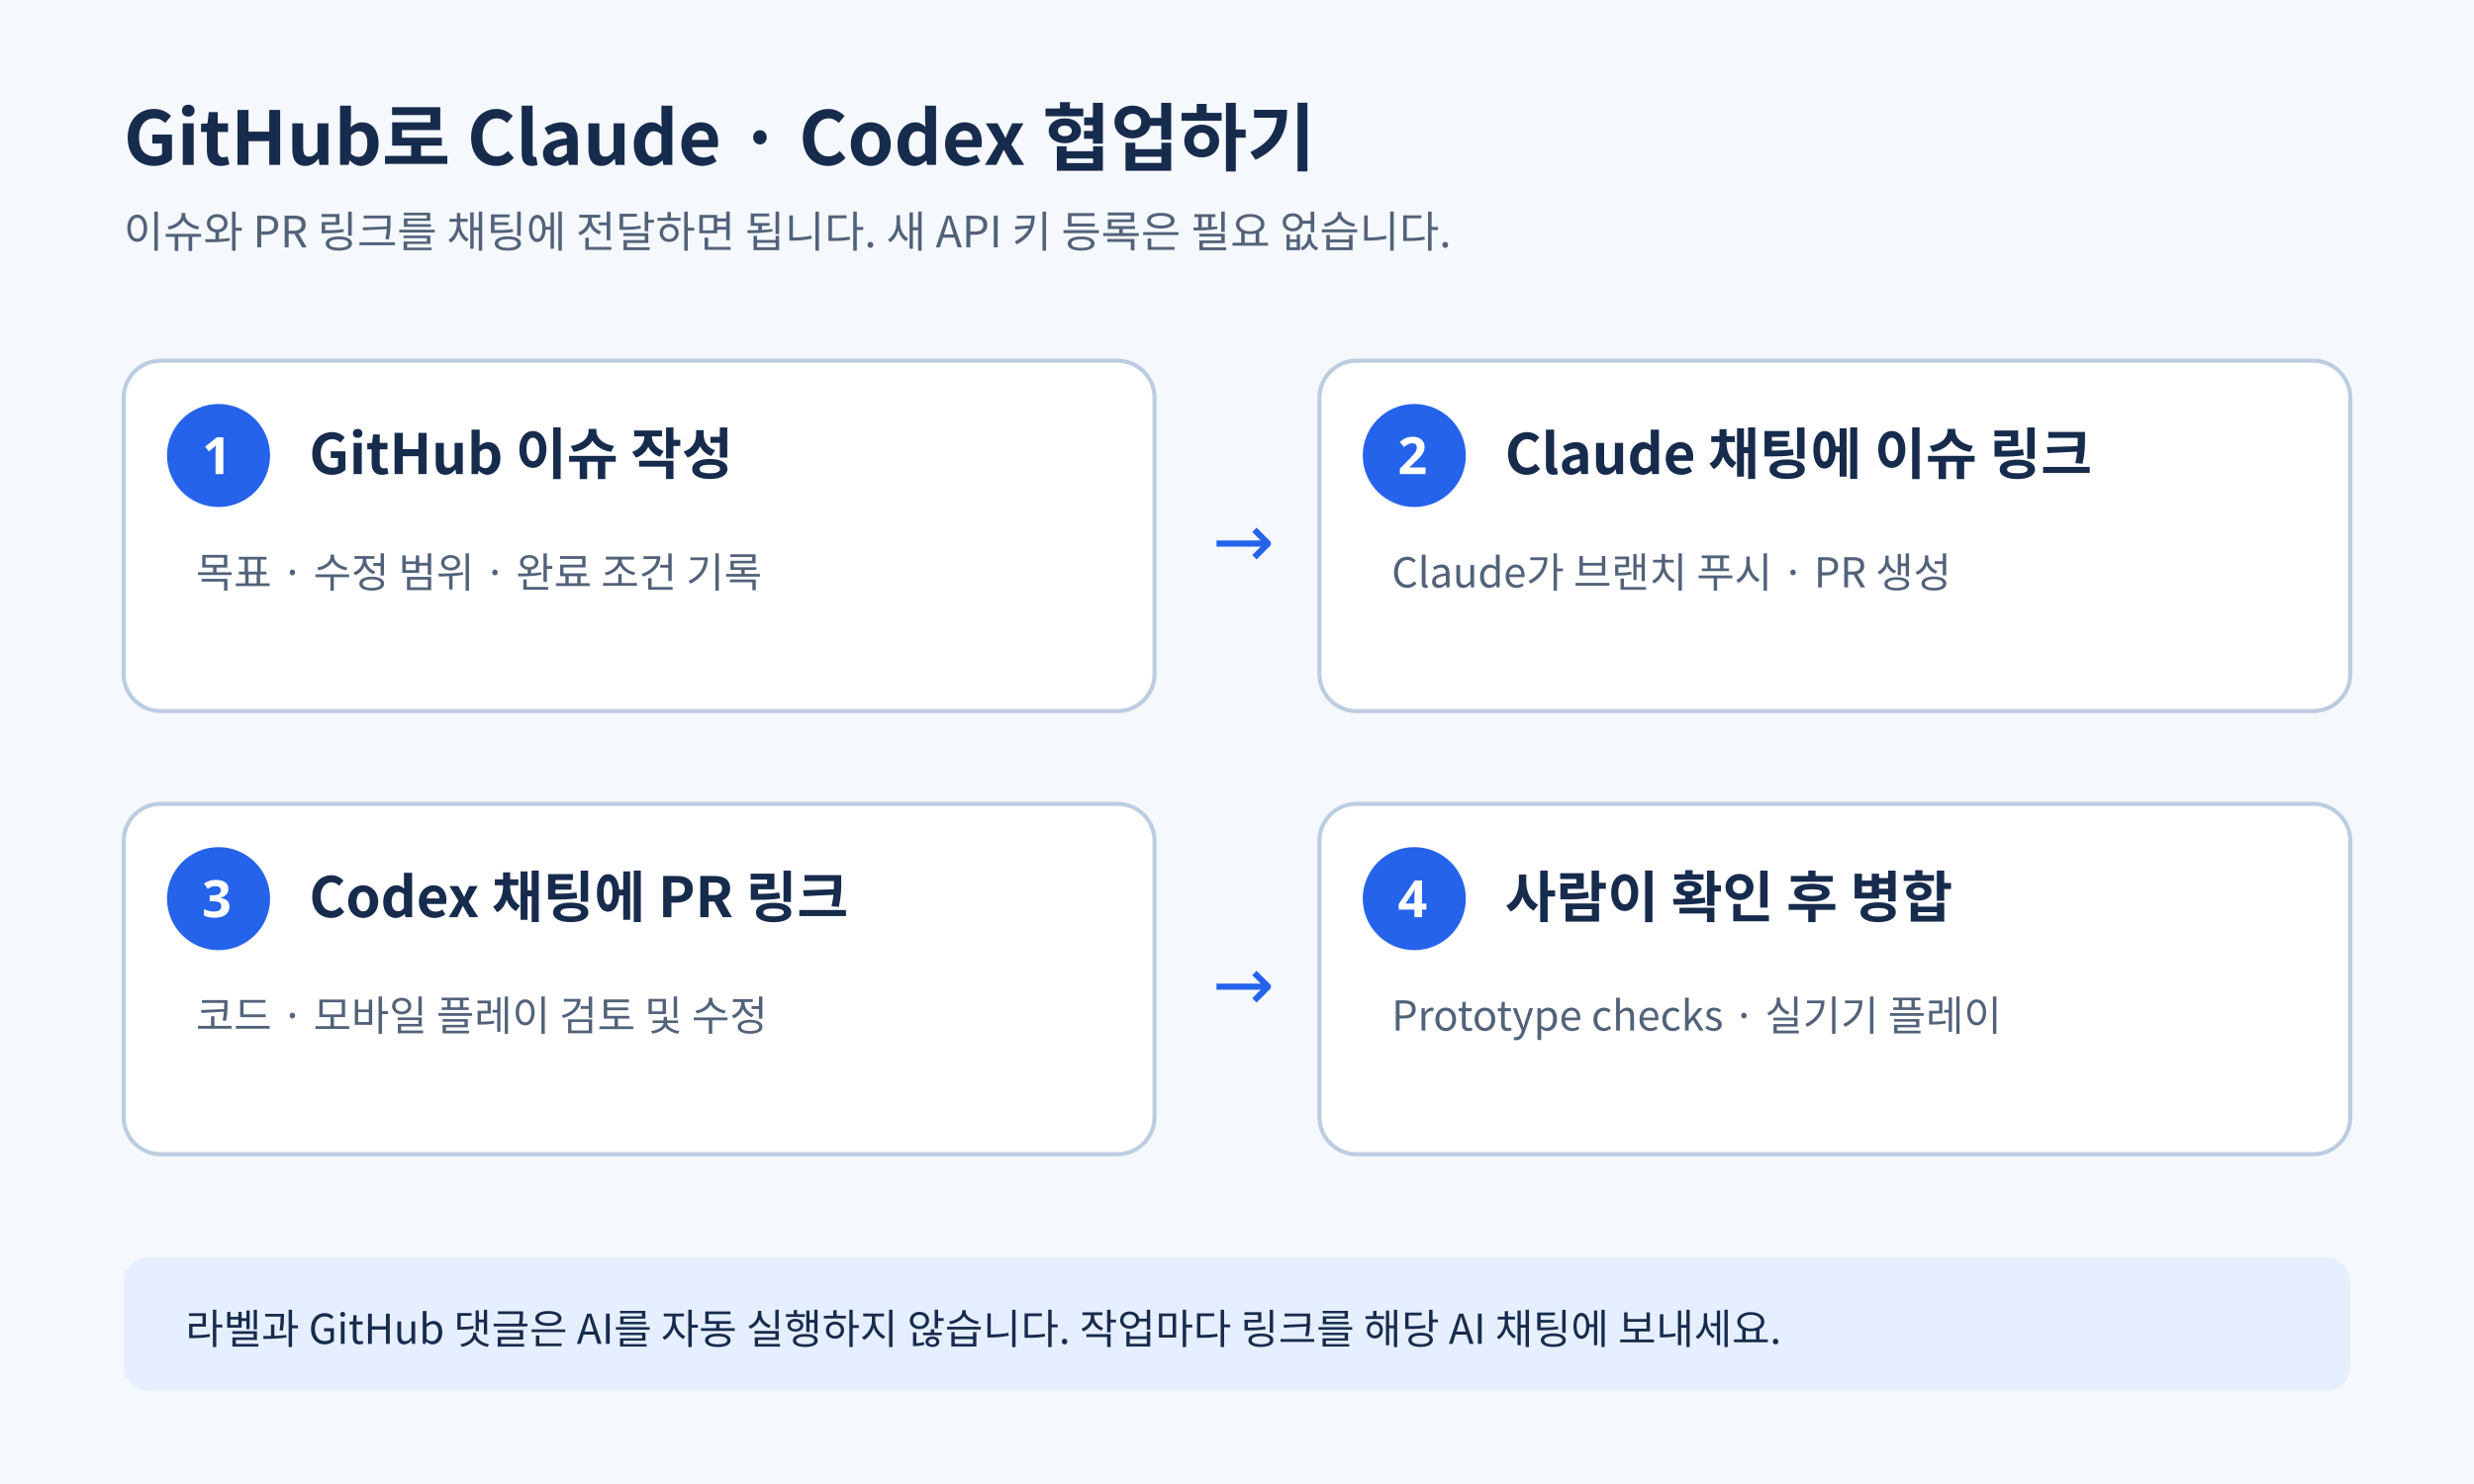
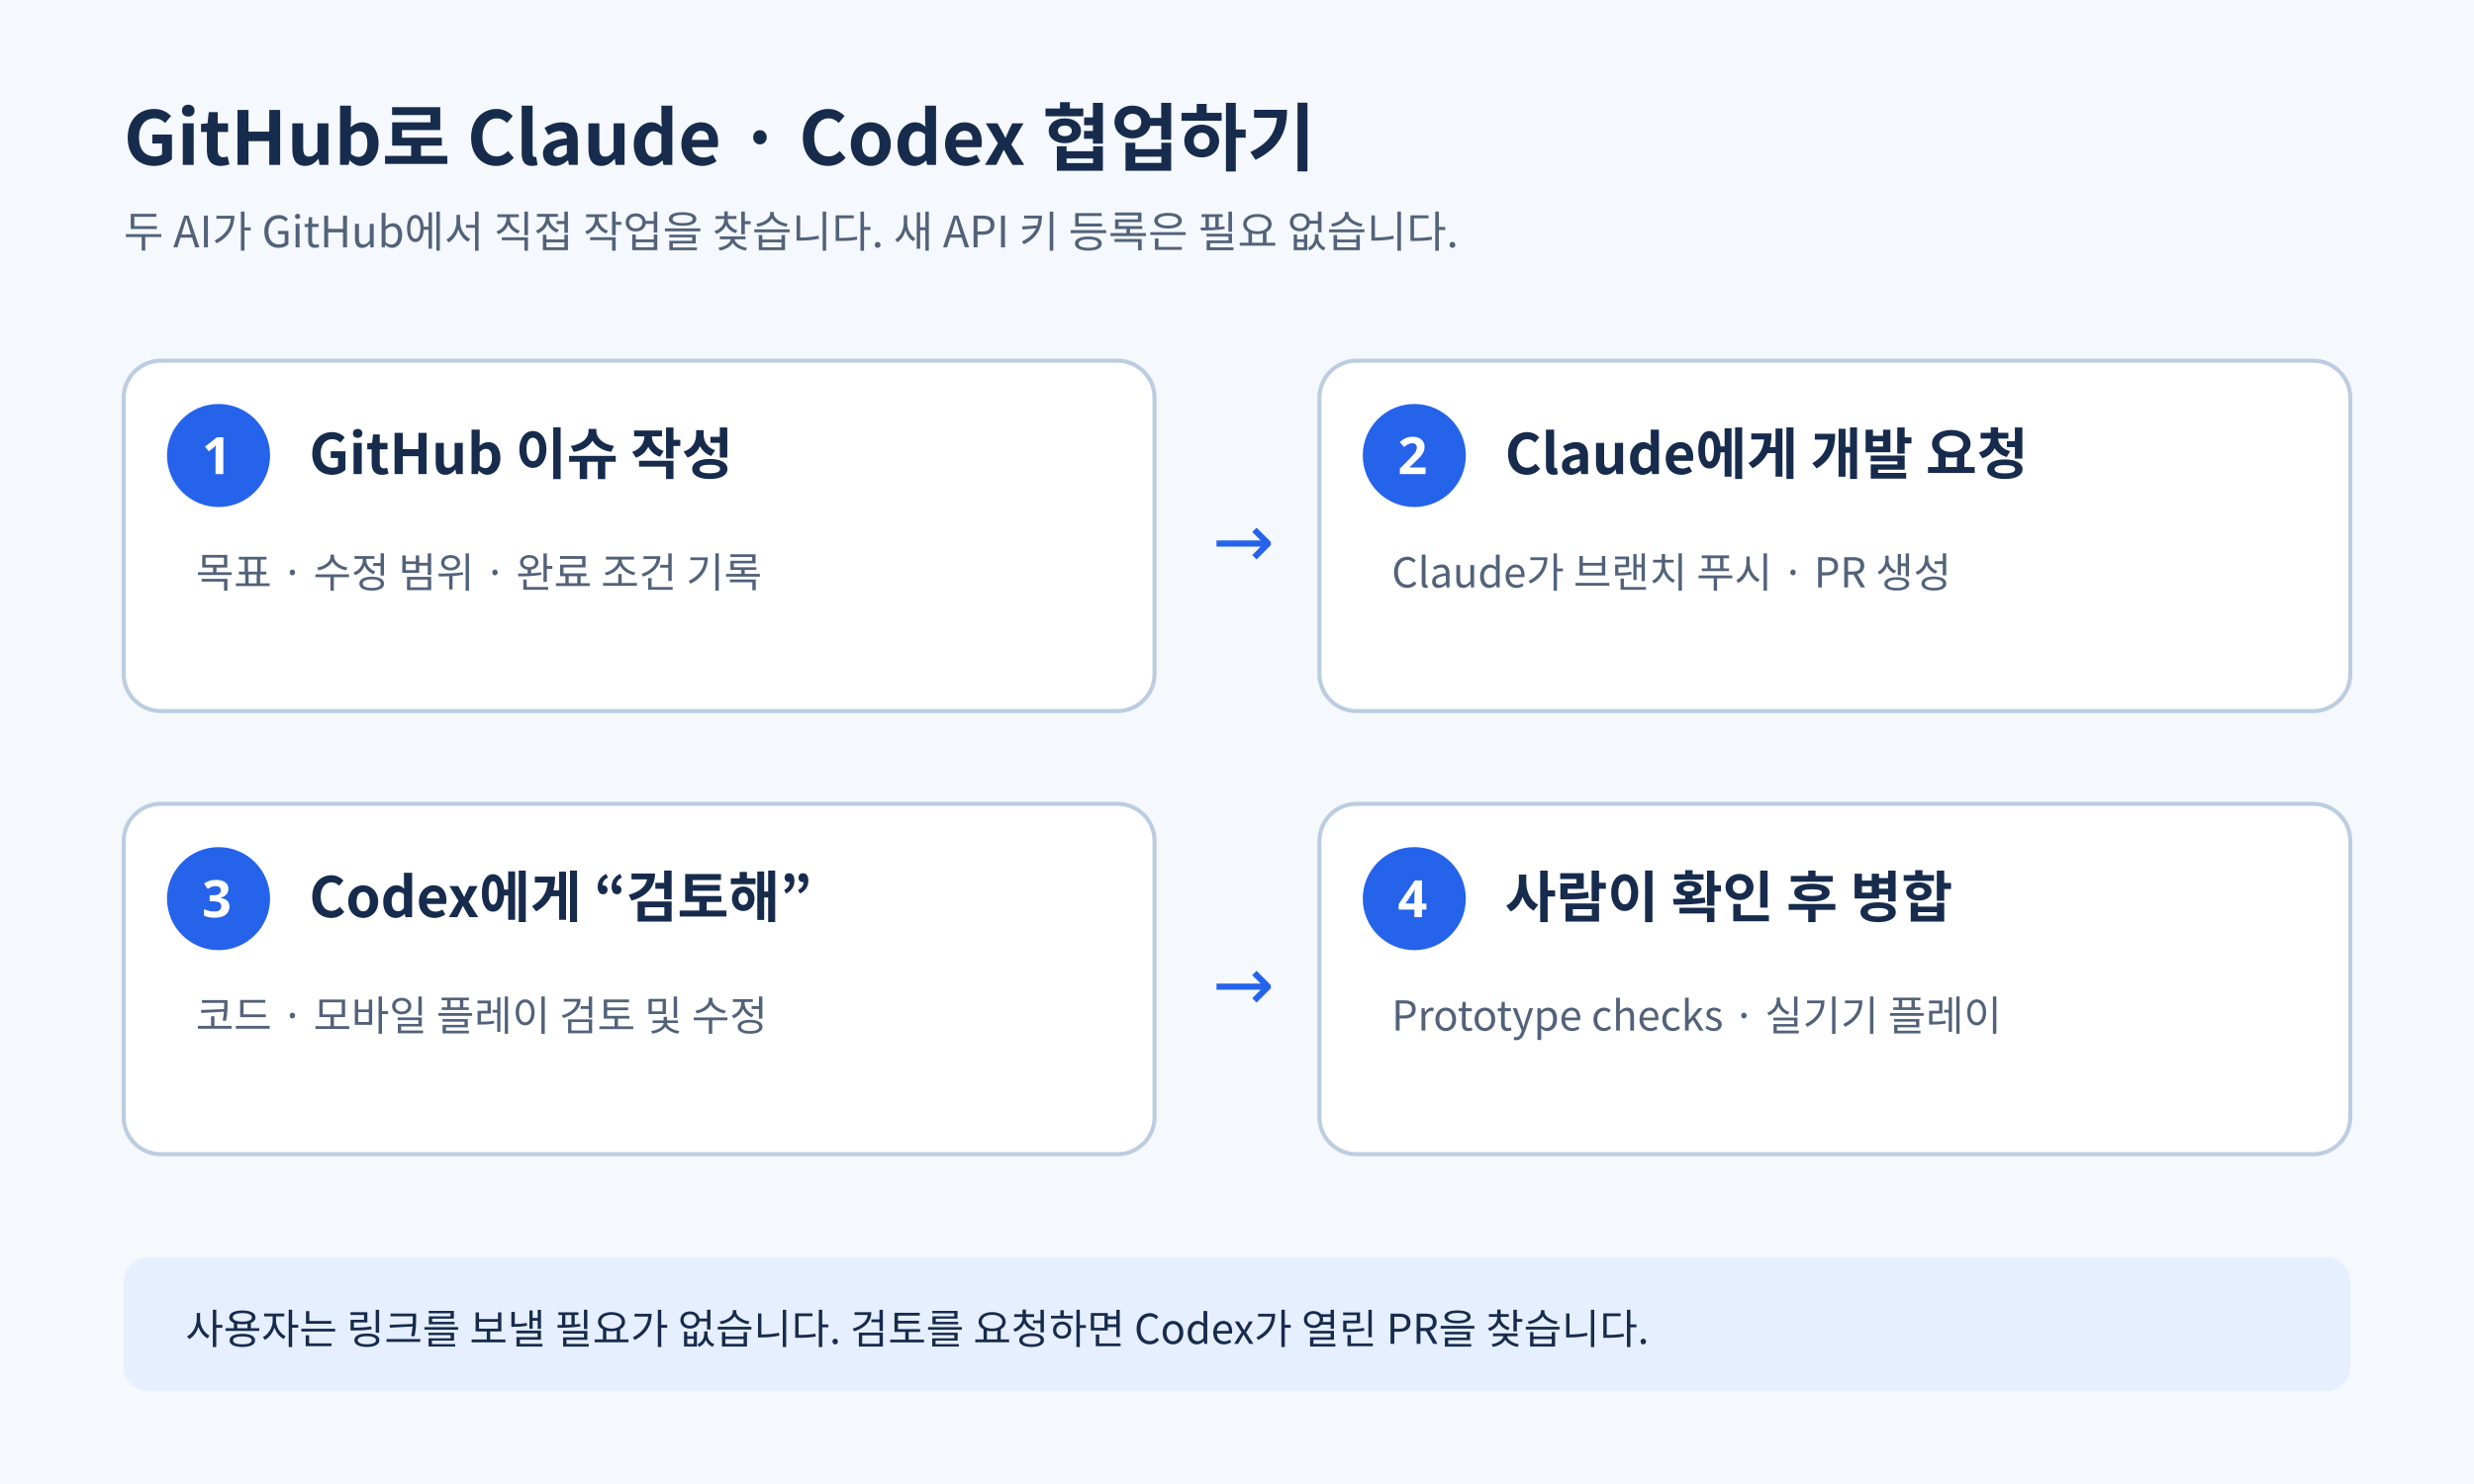
<svg xmlns="http://www.w3.org/2000/svg" width="1200" height="720" viewBox="0 0 1200 720">
  <rect width="1200" height="720" fill="#f5f8fc" />
  <text x="60" y="80" font-family="Noto Sans CJK KR, sans-serif" font-size="36" font-weight="700" fill="#172b4d">GitHub로 Claude · Codex 협업하기</text>
-   <text x="60" y="120" font-family="Noto Sans CJK KR, sans-serif" font-size="21" fill="#52627a">이슈와 PR 링크를 채팅에 전달하면 됩니다. 새 API 키 등록은 필요 없습니다.</text>
+   <text x="60" y="120" font-family="Noto Sans CJK KR, sans-serif" font-size="21" fill="#52627a">두 AI가 GitHub에서 직접 작업을 찾습니다. 새 API 키 등록은 필요 없습니다.</text>
  <rect x="60" y="175" width="500" height="170" rx="18" fill="#ffffff" stroke="#bccde1" stroke-width="2" />
  <circle cx="106" cy="221" r="25" fill="#2563eb" />
  <text x="98" y="230" font-family="sans-serif" font-size="25" font-weight="700" fill="#ffffff">1</text>
  <text x="150" y="230" font-family="Noto Sans CJK KR, sans-serif" font-size="27" font-weight="700" fill="#172b4d">GitHub 이슈 작성</text>
  <text x="95" y="285" font-family="Noto Sans CJK KR, sans-serif" font-size="20" fill="#52627a">목표 · 수정 범위 · 완료 조건 기록</text>
  <rect x="640" y="175" width="500" height="170" rx="18" fill="#ffffff" stroke="#bccde1" stroke-width="2" />
  <circle cx="686" cy="221" r="25" fill="#2563eb" />
  <text x="678" y="230" font-family="sans-serif" font-size="25" font-weight="700" fill="#ffffff">2</text>
-   <text x="730" y="230" font-family="Noto Sans CJK KR, sans-serif" font-size="27" font-weight="700" fill="#172b4d">Claude 채팅에 이슈 링크</text>
+   <text x="730" y="230" font-family="Noto Sans CJK KR, sans-serif" font-size="27" font-weight="700" fill="#172b4d">Claude에게 개발 요청</text>
  <text x="675" y="285" font-family="Noto Sans CJK KR, sans-serif" font-size="20" fill="#52627a">Claude가 브랜치 푸시 · PR 생성</text>
  <text x="588" y="275" font-family="sans-serif" font-size="36" fill="#2563eb">→</text>
  <rect x="60" y="390" width="500" height="170" rx="18" fill="#ffffff" stroke="#bccde1" stroke-width="2" />
  <circle cx="106" cy="436" r="25" fill="#2563eb" />
  <text x="98" y="445" font-family="sans-serif" font-size="25" font-weight="700" fill="#ffffff">3</text>
-   <text x="150" y="445" font-family="Noto Sans CJK KR, sans-serif" font-size="27" font-weight="700" fill="#172b4d">Codex 채팅에 PR 링크</text>
+   <text x="150" y="445" font-family="Noto Sans CJK KR, sans-serif" font-size="27" font-weight="700" fill="#172b4d">Codex에게 “검토해”</text>
  <text x="95" y="500" font-family="Noto Sans CJK KR, sans-serif" font-size="20" fill="#52627a">코드 · 모바일 플레이 검토 및 수정</text>
  <rect x="640" y="390" width="500" height="170" rx="18" fill="#ffffff" stroke="#bccde1" stroke-width="2" />
  <circle cx="686" cy="436" r="25" fill="#2563eb" />
  <text x="678" y="445" font-family="sans-serif" font-size="25" font-weight="700" fill="#ffffff">4</text>
  <text x="730" y="445" font-family="Noto Sans CJK KR, sans-serif" font-size="27" font-weight="700" fill="#172b4d">사람이 확인 후 병합</text>
  <text x="675" y="500" font-family="Noto Sans CJK KR, sans-serif" font-size="20" fill="#52627a">Prototype checks · 실기기 플레이</text>
  <text x="588" y="490" font-family="sans-serif" font-size="36" fill="#2563eb">→</text>
  <rect x="60" y="610" width="1080" height="65" rx="12" fill="#e6efff" />
-   <text x="90" y="652" font-family="Noto Sans CJK KR, sans-serif" font-size="20" fill="#172b4d">라벨과 GitHub 댓글은 AI를 자동 실행하지 않습니다. 작업마다 링크를 해당 AI 채팅에 보내세요.</text>
+   <text x="90" y="652" font-family="Noto Sans CJK KR, sans-serif" font-size="20" fill="#172b4d">사용자는 링크를 보낼 필요가 없습니다. 검토를 요청하면 Codex가 열린 PR을 찾습니다.</text>
</svg>
